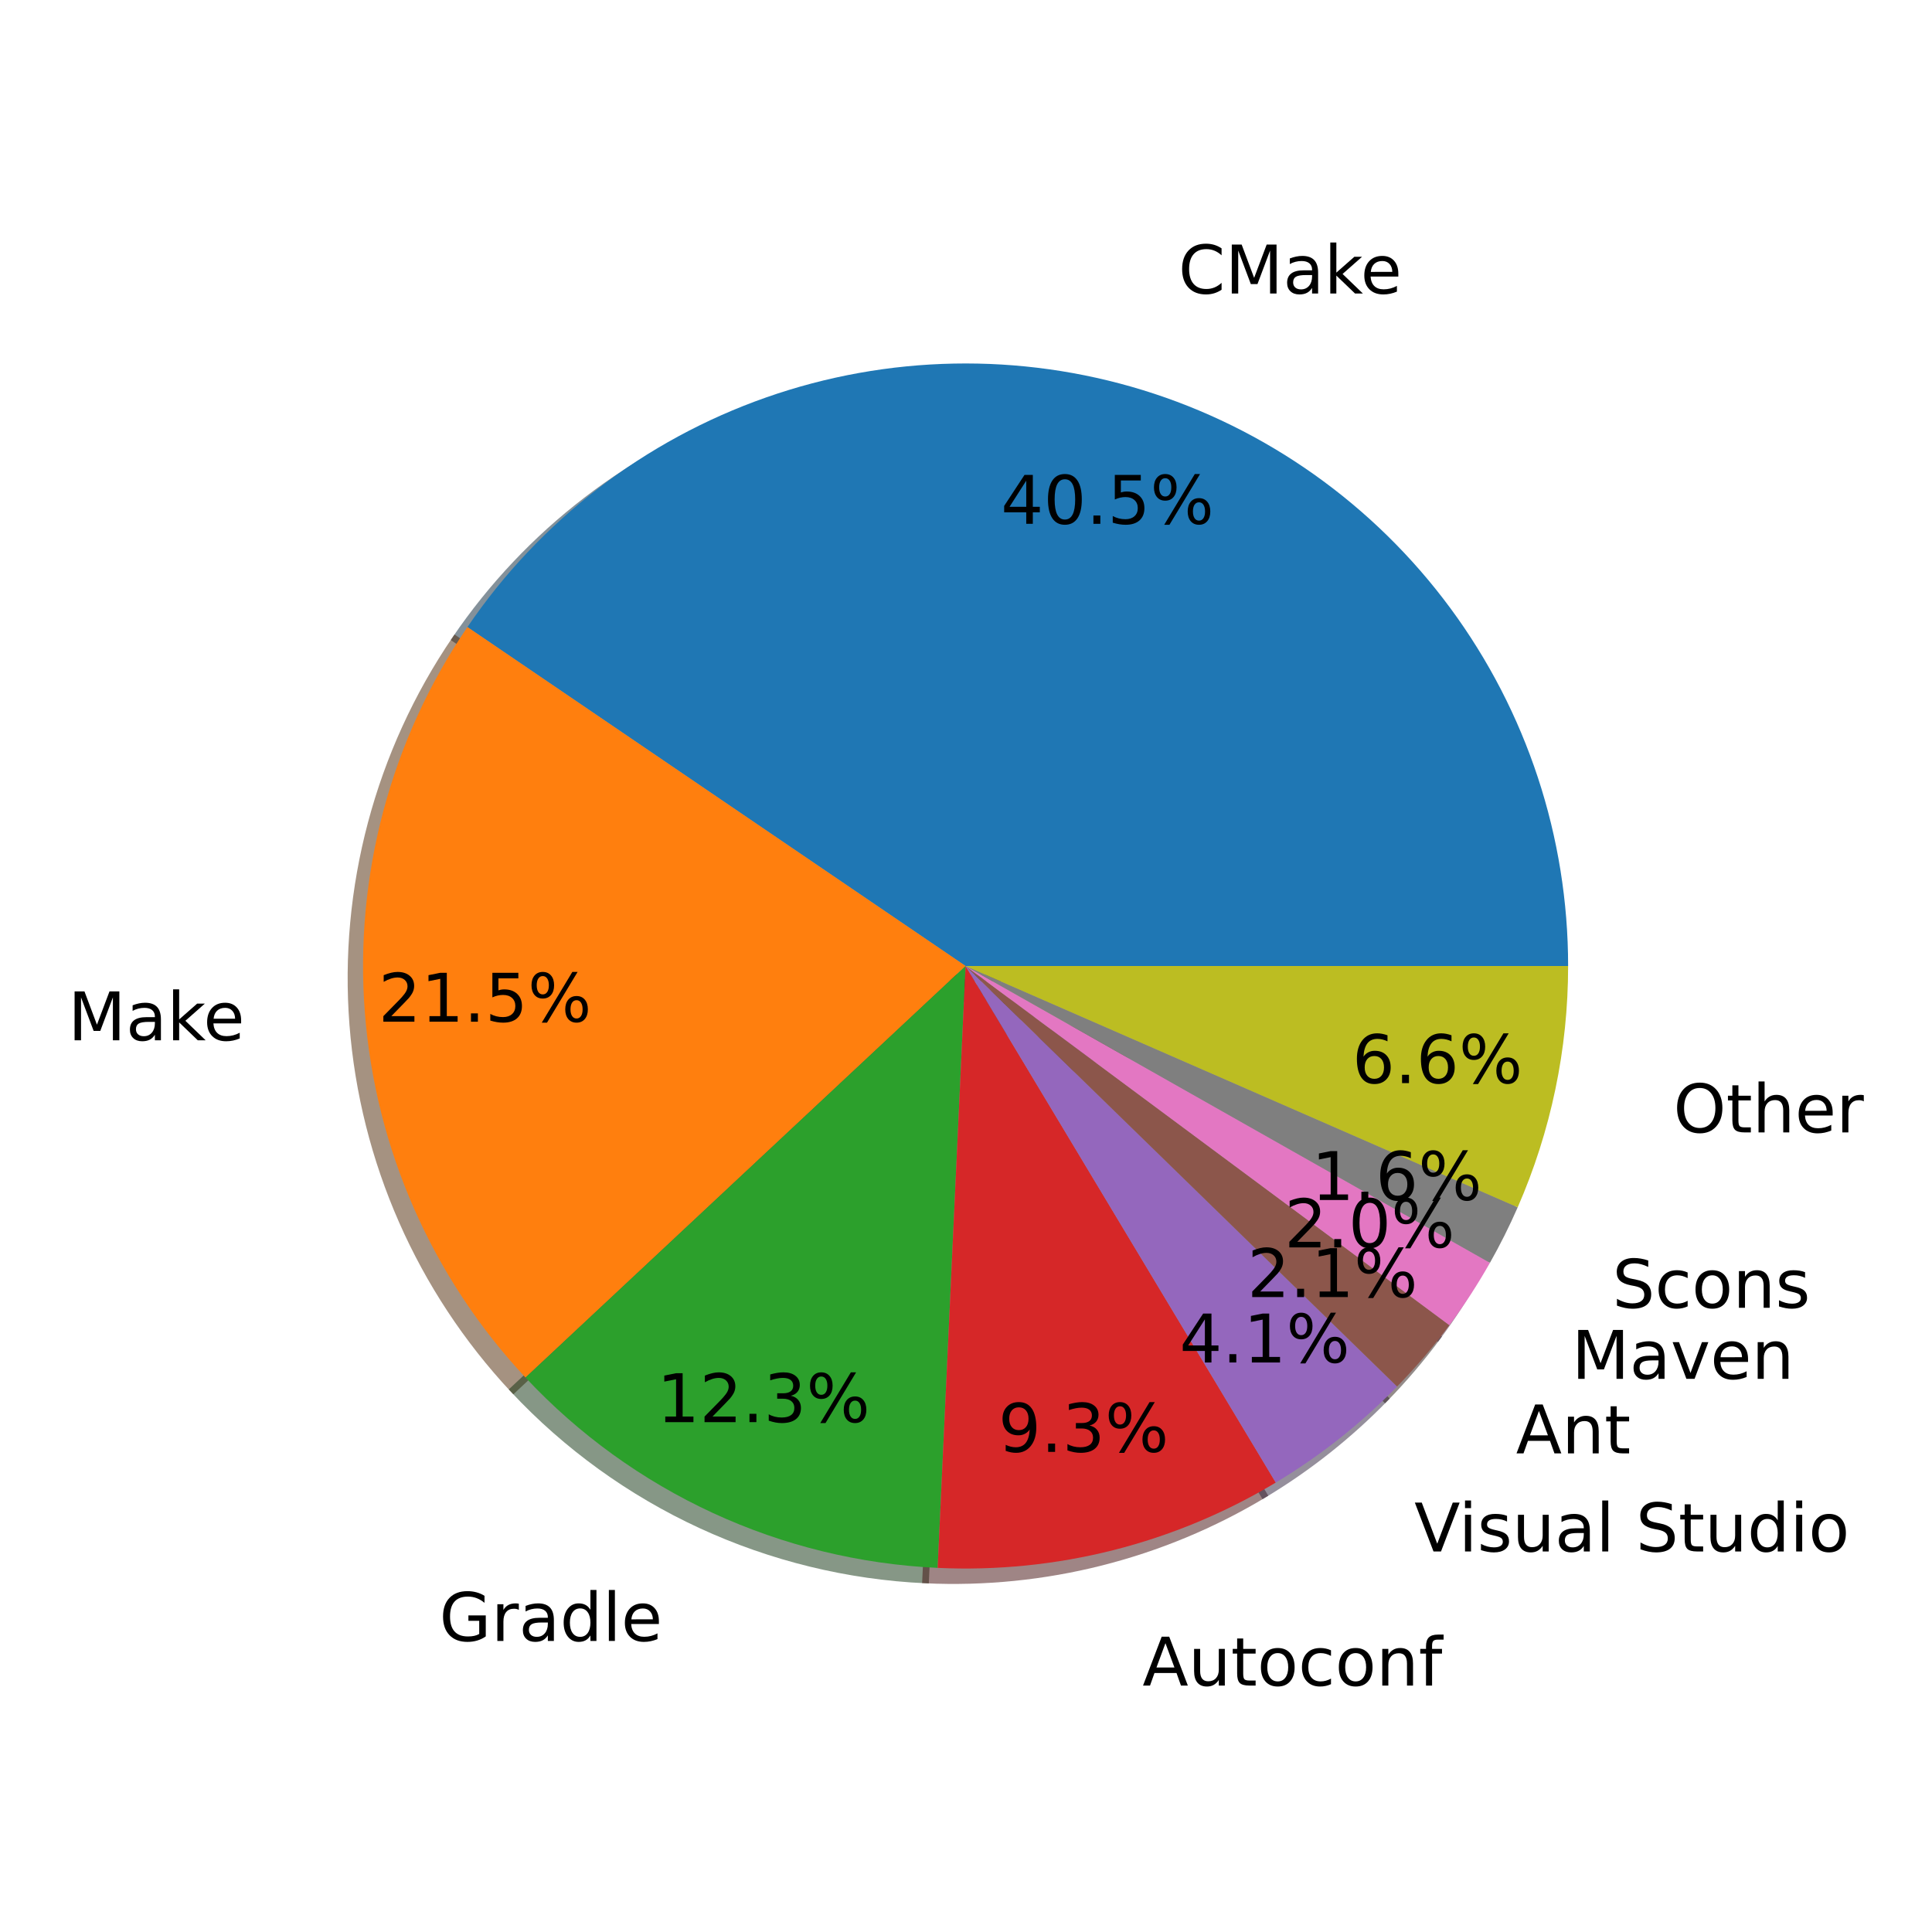
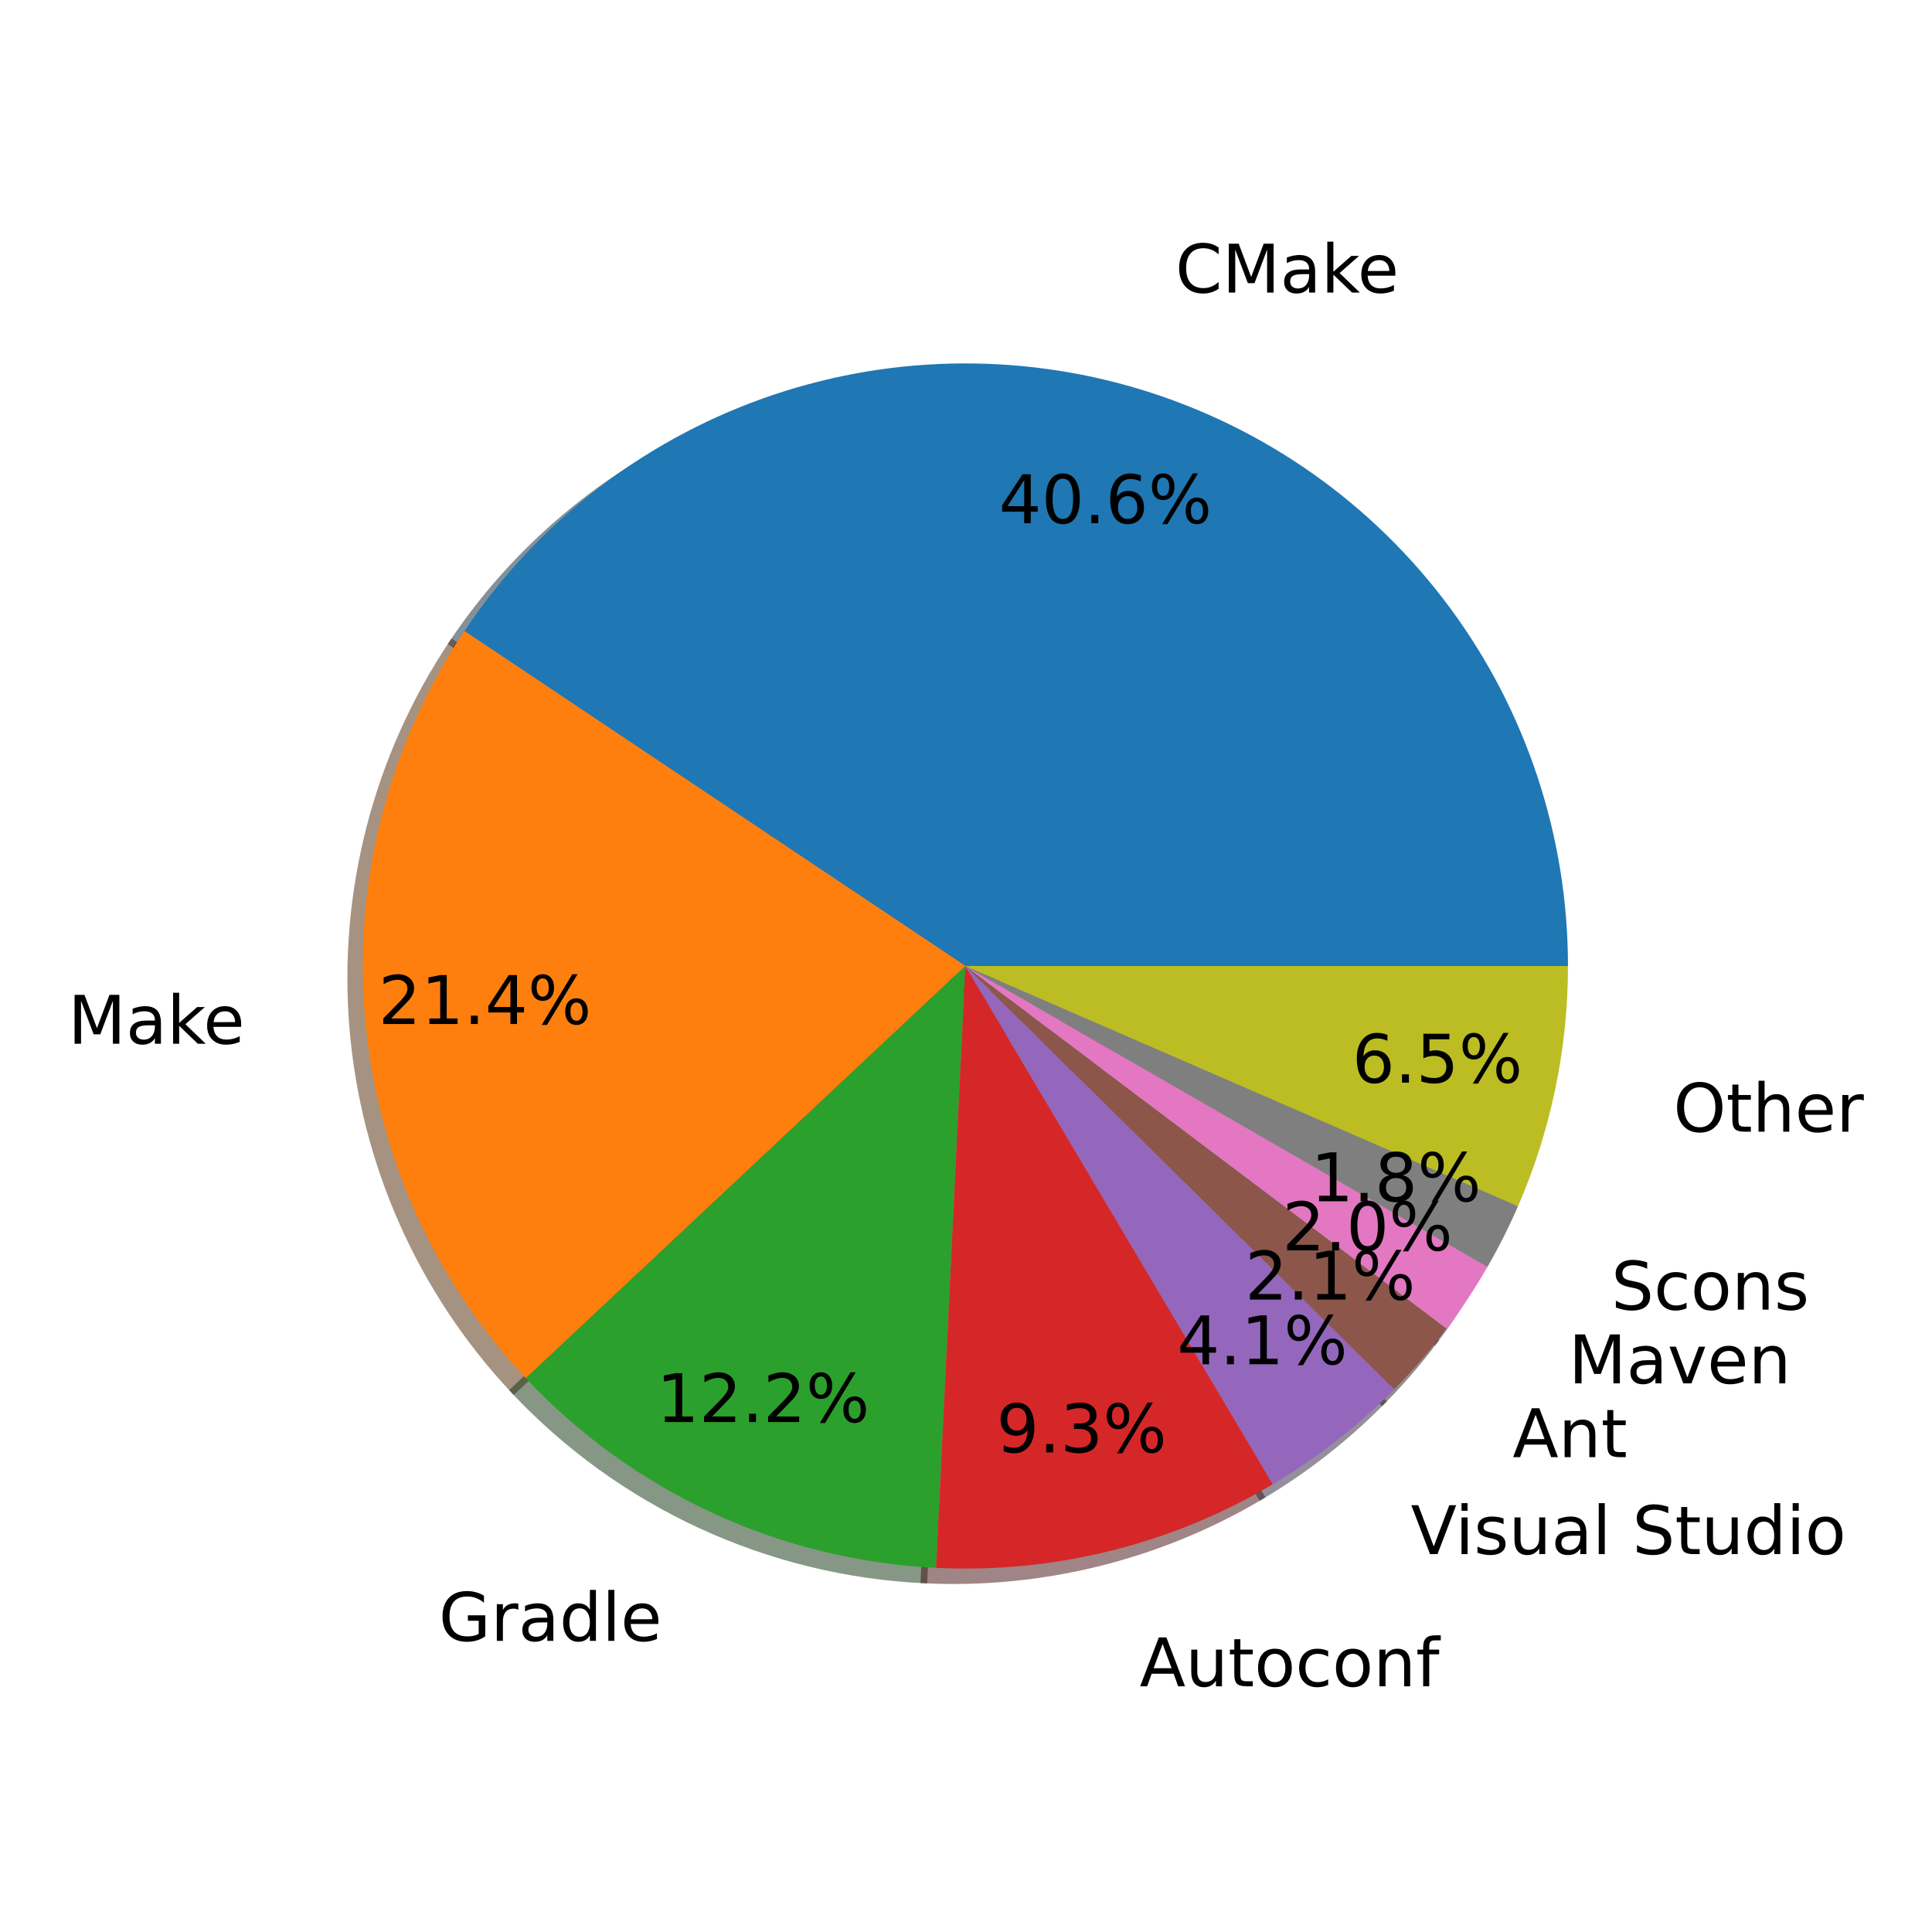
<svg xmlns="http://www.w3.org/2000/svg" xmlns:xlink="http://www.w3.org/1999/xlink" height="288pt" version="1.1" viewBox="0 0 288 288" width="288pt">
  <defs>
    <style type="text/css">*{stroke-linecap:butt;stroke-linejoin:round;}</style>
  </defs>
  <g id="figure_1">
    <g id="patch_1">
      <path d="M 0 288  L 288 288  L 288 0  L 0 0  z " style="fill:none;" />
    </g>
    <g id="axes_1">
      <g id="patch_2">
-         <path d="M 231.961 145.796  C 231.961 126.594 225.803 107.889 214.397 92.442  C 202.991 76.995 186.926 65.606 168.575 59.955  C 150.223 54.304 130.534 54.684 112.414 61.04  C 94.295 67.395 78.682 79.396 67.881 95.272  L 142.142 145.796  L 231.961 145.796  z " style="fill:#092436;opacity:0.5;stroke:#092436;stroke-linejoin:miter;" />
+         <path d="M 231.937 145.797  C 231.937 126.531 225.739 107.768 214.264 92.293  C 202.789 76.818 186.635 65.438 168.2 59.842  C 149.765 54.247 130.01 54.728 111.87 61.214  C 93.729 67.7 78.147 79.853 67.439 95.868  L 142.111 145.797  L 231.937 145.797  z " style="fill:#092436;opacity:0.5;stroke:#092436;stroke-linejoin:miter;" />
      </g>
      <g id="patch_3">
-         <path d="M 67.881 95.272  C 56.412 112.13 51.018 132.4 52.591 152.728  C 54.165 173.056 62.614 192.255 76.54 207.147  L 142.142 145.796  L 67.881 95.272  z " style="fill:#4c2604;opacity:0.5;stroke:#4c2604;stroke-linejoin:miter;" />
+         <path d="M 67.439 95.868  C 56.162 112.734 50.925 132.933 52.586 153.154  C 54.248 173.375 62.713 192.448 76.593 207.247  L 142.111 145.797  L 67.439 95.868  z " style="fill:#4c2604;opacity:0.5;stroke:#4c2604;stroke-linejoin:miter;" />
      </g>
      <g id="patch_4">
-         <path d="M 76.54 207.147  C 84.464 215.619 93.954 222.477 104.486 227.341  C 115.018 232.204 126.392 234.981 137.98 235.519  L 142.142 145.796  L 76.54 207.147  z " style="fill:#0d300d;opacity:0.5;stroke:#0d300d;stroke-linejoin:miter;" />
+         <path d="M 76.593 207.247  C 84.49 215.667 93.937 222.486 104.415 227.331  C 114.894 232.175 126.209 234.954 137.739 235.516  L 142.111 145.797  L 76.593 207.247  z " style="fill:#0d300d;opacity:0.5;stroke:#0d300d;stroke-linejoin:miter;" />
      </g>
      <g id="patch_5">
-         <path d="M 137.98 235.519  C 146.776 235.927 155.583 235.039 164.121 232.885  C 172.658 230.73 180.832 227.332 188.38 222.799  L 142.142 145.796  L 137.98 235.519  z " style="fill:#400c0c;opacity:0.5;stroke:#400c0c;stroke-linejoin:miter;" />
+         <path d="M 137.739 235.516  C 146.491 235.943 155.259 235.086 163.762 232.974  C 172.266 230.862 180.416 227.517 187.951 223.046  L 142.111 145.797  L 137.739 235.516  z " style="fill:#400c0c;opacity:0.5;stroke:#400c0c;stroke-linejoin:miter;" />
      </g>
      <g id="patch_6">
-         <path d="M 188.38 222.799  C 191.686 220.814 194.861 218.618 197.885 216.225  C 200.908 213.832 203.775 211.247 206.466 208.485  L 142.142 145.796  L 188.38 222.799  z " style="fill:#2c1f39;opacity:0.5;stroke:#2c1f39;stroke-linejoin:miter;" />
+         <path d="M 187.951 223.046  C 191.251 221.087 194.423 218.919 197.446 216.555  C 200.469 214.191 203.337 211.636 206.033 208.905  L 142.111 145.797  L 187.951 223.046  z " style="fill:#2c1f39;opacity:0.5;stroke:#2c1f39;stroke-linejoin:miter;" />
      </g>
      <g id="patch_7">
-         <path d="M 206.466 208.485  C 207.865 207.049 209.216 205.567 210.516 204.041  C 211.816 202.515 213.065 200.946 214.26 199.336  L 142.142 145.796  L 206.466 208.485  z " style="fill:#2a1a16;opacity:0.5;stroke:#2a1a16;stroke-linejoin:miter;" />
+         <path d="M 206.033 208.905  C 207.435 207.485 208.789 206.019 210.093 204.509  C 211.397 203 212.65 201.447 213.851 199.853  L 142.111 145.797  L 206.033 208.905  z " style="fill:#2a1a16;opacity:0.5;stroke:#2a1a16;stroke-linejoin:miter;" />
      </g>
      <g id="patch_8">
-         <path d="M 214.26 199.336  C 215.363 197.85 216.419 196.331 217.429 194.78  C 218.438 193.229 219.399 191.647 220.31 190.037  L 142.142 145.796  L 214.26 199.336  z " style="fill:#44243a;opacity:0.5;stroke:#44243a;stroke-linejoin:miter;" />
+         <path d="M 213.851 199.853  C 214.959 198.383 216.022 196.878 217.038 195.342  C 218.053 193.806 219.022 192.239 219.941 190.643  L 142.111 145.797  L 213.851 199.853  z " style="fill:#44243a;opacity:0.5;stroke:#44243a;stroke-linejoin:miter;" />
      </g>
      <g id="patch_9">
-         <path d="M 220.31 190.037  C 221.07 188.695 221.795 187.333 222.484 185.954  C 223.173 184.575 223.827 183.178 224.445 181.765  L 142.142 145.796  L 220.31 190.037  z " style="fill:#262626;opacity:0.5;stroke:#262626;stroke-linejoin:miter;" />
+         <path d="M 219.941 190.643  C 220.784 189.181 221.585 187.694 222.344 186.187  C 223.103 184.679 223.82 183.15 224.493 181.602  L 142.111 145.797  L 219.941 190.643  z " style="fill:#262626;opacity:0.5;stroke:#262626;stroke-linejoin:miter;" />
      </g>
      <g id="patch_10">
-         <path d="M 224.445 181.765  C 226.917 176.108 228.799 170.212 230.062 164.169  C 231.325 158.126 231.961 151.97 231.961 145.796  L 142.142 145.796  L 224.445 181.765  z " style="fill:#38390a;opacity:0.5;stroke:#38390a;stroke-linejoin:miter;" />
+         <path d="M 224.493 181.602  C 226.941 175.967 228.806 170.097 230.056 164.082  C 231.307 158.067 231.937 151.94 231.937 145.797  L 142.111 145.797  L 224.493 181.602  z " style="fill:#38390a;opacity:0.5;stroke:#38390a;stroke-linejoin:miter;" />
      </g>
      <g id="patch_11">
-         <path d="M 233.757 144  C 233.757 124.798 227.6 106.093 216.194 90.646  C 204.787 75.199 188.723 63.809 170.371 58.158  C 152.019 52.508 132.331 52.888 114.211 59.243  C 96.091 65.599 80.478 77.6 69.677 93.476  L 143.938 144  L 233.757 144  z " style="fill:#1f77b4;" />
+         <path d="M 233.734 144  C 233.734 124.735 227.536 105.971 216.061 90.496  C 204.586 75.021 188.431 63.641 169.996 58.046  C 151.562 52.45 131.807 52.931 113.666 59.417  C 95.526 65.903 79.944 78.056 69.236 94.071  L 143.907 144  L 233.734 144  z " style="fill:#1f77b4;" />
      </g>
      <g id="patch_12">
-         <path d="M 69.677 93.476  C 58.208 110.333 52.814 130.604 54.387 150.932  C 55.961 171.26 64.41 190.459 78.337 205.35  L 143.938 144  L 69.677 93.476  z " style="fill:#ff7f0e;" />
+         <path d="M 69.236 94.071  C 57.958 110.937 52.721 131.137 54.383 151.357  C 56.045 171.578 64.509 190.651 78.389 205.45  L 143.907 144  L 69.236 94.071  z " style="fill:#ff7f0e;" />
      </g>
      <g id="patch_13">
-         <path d="M 78.337 205.35  C 86.26 213.823 95.751 220.681 106.282 225.544  C 116.814 230.408 128.189 233.185 139.777 233.722  L 143.938 144  L 78.337 205.35  z " style="fill:#2ca02c;" />
+         <path d="M 78.389 205.45  C 86.286 213.87 95.733 220.69 106.212 225.534  C 116.69 230.379 128.005 233.158 139.536 233.72  L 143.907 144  L 78.389 205.45  z " style="fill:#2ca02c;" />
      </g>
      <g id="patch_14">
-         <path d="M 139.777 233.722  C 148.572 234.13 157.38 233.243 165.917 231.088  C 174.454 228.934 182.628 225.536 190.177 221.003  L 143.938 144  L 139.777 233.722  z " style="fill:#d62728;" />
+         <path d="M 139.536 233.72  C 148.288 234.146 157.055 233.29 165.559 231.178  C 174.063 229.066 182.212 225.721 189.748 221.249  L 143.907 144  L 139.536 233.72  z " style="fill:#d62728;" />
      </g>
      <g id="patch_15">
-         <path d="M 190.177 221.003  C 193.483 219.018 196.657 216.822 199.681 214.429  C 202.705 212.036 205.571 209.45 208.263 206.689  L 143.938 144  L 190.177 221.003  z " style="fill:#9467bd;" />
+         <path d="M 189.748 221.249  C 193.048 219.291 196.219 217.123 199.242 214.759  C 202.265 212.395 205.134 209.839 207.83 207.109  L 143.907 144  L 189.748 221.249  z " style="fill:#9467bd;" />
      </g>
      <g id="patch_16">
-         <path d="M 208.263 206.689  C 209.662 205.253 211.012 203.771 212.312 202.245  C 213.612 200.719 214.861 199.15 216.056 197.54  L 143.938 144  L 208.263 206.689  z " style="fill:#8c564b;" />
+         <path d="M 207.83 207.109  C 209.231 205.689 210.585 204.223 211.889 202.713  C 213.193 201.203 214.447 199.65 215.647 198.057  L 143.907 144  L 207.83 207.109  z " style="fill:#8c564b;" />
      </g>
      <g id="patch_17">
-         <path d="M 216.056 197.54  C 217.159 196.054 218.216 194.535 219.225 192.984  C 220.234 191.432 221.195 189.851 222.107 188.24  L 143.938 144  L 216.056 197.54  z " style="fill:#e377c2;" />
+         <path d="M 215.647 198.057  C 216.756 196.586 217.818 195.081 218.834 193.545  C 219.85 192.009 220.818 190.442 221.738 188.847  L 143.907 144  L 215.647 198.057  z " style="fill:#e377c2;" />
      </g>
      <g id="patch_18">
-         <path d="M 222.107 188.24  C 222.866 186.898 223.591 185.537 224.28 184.157  C 224.97 182.778 225.624 181.381 226.241 179.968  L 143.938 144  L 222.107 188.24  z " style="fill:#7f7f7f;" />
+         <path d="M 221.738 188.847  C 222.58 187.384 223.382 185.898 224.141 184.39  C 224.9 182.882 225.616 181.353 226.289 179.805  L 143.907 144  L 221.738 188.847  z " style="fill:#7f7f7f;" />
      </g>
      <g id="patch_19">
-         <path d="M 226.241 179.968  C 228.713 174.312 230.596 168.415 231.858 162.373  C 233.121 156.33 233.757 150.173 233.757 144  L 143.938 144  L 226.241 179.968  z " style="fill:#bcbd22;" />
+         <path d="M 226.289 179.805  C 228.738 174.171 230.602 168.3 231.853 162.285  C 233.103 156.271 233.734 150.143 233.734 144  L 143.907 144  L 226.289 179.805  z " style="fill:#bcbd22;" />
      </g>
      <g id="matplotlib.axis_1" />
      <g id="matplotlib.axis_2" />
      <g id="text_1">
-         <g transform="translate(175.6575 43.74957)scale(0.1 -0.1)">
+         <g transform="translate(175.2142 43.61436)scale(0.1 -0.1)">
          <defs>
            <path d="M 4122 4306  L 4122 3641  Q 3803 3938 3442 4084  Q 3081 4231 2675 4231  Q 1875 4231 1450 3742  Q 1025 3253 1025 2328  Q 1025 1406 1450 917  Q 1875 428 2675 428  Q 3081 428 3442 575  Q 3803 722 4122 1019  L 4122 359  Q 3791 134 3420 21  Q 3050 -91 2638 -91  Q 1578 -91 968 557  Q 359 1206 359 2328  Q 359 3453 968 4101  Q 1578 4750 2638 4750  Q 3056 4750 3426 4639  Q 3797 4528 4122 4306  z " id="DejaVuSans-43" transform="scale(0.015625)" />
            <path d="M 628 4666  L 1569 4666  L 2759 1491  L 3956 4666  L 4897 4666  L 4897 0  L 4281 0  L 4281 4097  L 3078 897  L 2444 897  L 1241 4097  L 1241 0  L 628 0  L 628 4666  z " id="DejaVuSans-4d" transform="scale(0.015625)" />
            <path d="M 2194 1759  Q 1497 1759 1228 1600  Q 959 1441 959 1056  Q 959 750 1161 570  Q 1363 391 1709 391  Q 2188 391 2477 730  Q 2766 1069 2766 1631  L 2766 1759  L 2194 1759  z M 3341 1997  L 3341 0  L 2766 0  L 2766 531  Q 2569 213 2275 61  Q 1981 -91 1556 -91  Q 1019 -91 701 211  Q 384 513 384 1019  Q 384 1609 779 1909  Q 1175 2209 1959 2209  L 2766 2209  L 2766 2266  Q 2766 2663 2505 2880  Q 2244 3097 1772 3097  Q 1472 3097 1187 3025  Q 903 2953 641 2809  L 641 3341  Q 956 3463 1253 3523  Q 1550 3584 1831 3584  Q 2591 3584 2966 3190  Q 3341 2797 3341 1997  z " id="DejaVuSans-61" transform="scale(0.015625)" />
            <path d="M 581 4863  L 1159 4863  L 1159 1991  L 2875 3500  L 3609 3500  L 1753 1863  L 3688 0  L 2938 0  L 1159 1709  L 1159 0  L 581 0  L 581 4863  z " id="DejaVuSans-6b" transform="scale(0.015625)" />
            <path d="M 3597 1894  L 3597 1613  L 953 1613  Q 991 1019 1311 708  Q 1631 397 2203 397  Q 2534 397 2845 478  Q 3156 559 3463 722  L 3463 178  Q 3153 47 2828 -22  Q 2503 -91 2169 -91  Q 1331 -91 842 396  Q 353 884 353 1716  Q 353 2575 817 3079  Q 1281 3584 2069 3584  Q 2775 3584 3186 3129  Q 3597 2675 3597 1894  z M 3022 2063  Q 3016 2534 2758 2815  Q 2500 3097 2075 3097  Q 1594 3097 1305 2825  Q 1016 2553 972 2059  L 3022 2063  z " id="DejaVuSans-65" transform="scale(0.015625)" />
          </defs>
          <use xlink:href="#DejaVuSans-43" />
          <use x="69.824" xlink:href="#DejaVuSans-4d" />
          <use x="156.104" xlink:href="#DejaVuSans-61" />
          <use x="217.383" xlink:href="#DejaVuSans-6b" />
          <use x="271.668" xlink:href="#DejaVuSans-65" />
        </g>
      </g>
      <g id="text_2">
-         <g transform="translate(149.2009 78.08617)scale(0.1 -0.1)">
+         <g transform="translate(148.895 77.99603)scale(0.1 -0.1)">
          <defs>
            <path d="M 2419 4116  L 825 1625  L 2419 1625  L 2419 4116  z M 2253 4666  L 3047 4666  L 3047 1625  L 3713 1625  L 3713 1100  L 3047 1100  L 3047 0  L 2419 0  L 2419 1100  L 313 1100  L 313 1709  L 2253 4666  z " id="DejaVuSans-34" transform="scale(0.015625)" />
            <path d="M 2034 4250  Q 1547 4250 1301 3770  Q 1056 3291 1056 2328  Q 1056 1369 1301 889  Q 1547 409 2034 409  Q 2525 409 2770 889  Q 3016 1369 3016 2328  Q 3016 3291 2770 3770  Q 2525 4250 2034 4250  z M 2034 4750  Q 2819 4750 3233 4129  Q 3647 3509 3647 2328  Q 3647 1150 3233 529  Q 2819 -91 2034 -91  Q 1250 -91 836 529  Q 422 1150 422 2328  Q 422 3509 836 4129  Q 1250 4750 2034 4750  z " id="DejaVuSans-30" transform="scale(0.015625)" />
            <path d="M 684 794  L 1344 794  L 1344 0  L 684 0  L 684 794  z " id="DejaVuSans-2e" transform="scale(0.015625)" />
-             <path d="M 691 4666  L 3169 4666  L 3169 4134  L 1269 4134  L 1269 2991  Q 1406 3038 1543 3061  Q 1681 3084 1819 3084  Q 2600 3084 3056 2656  Q 3513 2228 3513 1497  Q 3513 744 3044 326  Q 2575 -91 1722 -91  Q 1428 -91 1123 -41  Q 819 9 494 109  L 494 744  Q 775 591 1075 516  Q 1375 441 1709 441  Q 2250 441 2565 725  Q 2881 1009 2881 1497  Q 2881 1984 2565 2268  Q 2250 2553 1709 2553  Q 1456 2553 1204 2497  Q 953 2441 691 2322  L 691 4666  z " id="DejaVuSans-35" transform="scale(0.015625)" />
+             <path d="M 2113 2584  Q 1688 2584 1439 2293  Q 1191 2003 1191 1497  Q 1191 994 1439 701  Q 1688 409 2113 409  Q 2538 409 2786 701  Q 3034 994 3034 1497  Q 3034 2003 2786 2293  Q 2538 2584 2113 2584  z M 3366 4563  L 3366 3988  Q 3128 4100 2886 4159  Q 2644 4219 2406 4219  Q 1781 4219 1451 3797  Q 1122 3375 1075 2522  Q 1259 2794 1537 2939  Q 1816 3084 2150 3084  Q 2853 3084 3261 2657  Q 3669 2231 3669 1497  Q 3669 778 3244 343  Q 2819 -91 2113 -91  Q 1303 -91 875 529  Q 447 1150 447 2328  Q 447 3434 972 4092  Q 1497 4750 2381 4750  Q 2619 4750 2861 4703  Q 3103 4656 3366 4563  z " id="DejaVuSans-36" transform="scale(0.015625)" />
            <path d="M 4653 2053  Q 4381 2053 4226 1822  Q 4072 1591 4072 1178  Q 4072 772 4226 539  Q 4381 306 4653 306  Q 4919 306 5073 539  Q 5228 772 5228 1178  Q 5228 1588 5073 1820  Q 4919 2053 4653 2053  z M 4653 2450  Q 5147 2450 5437 2106  Q 5728 1763 5728 1178  Q 5728 594 5436 251  Q 5144 -91 4653 -91  Q 4153 -91 3862 251  Q 3572 594 3572 1178  Q 3572 1766 3864 2108  Q 4156 2450 4653 2450  z M 1428 4353  Q 1159 4353 1004 4120  Q 850 3888 850 3481  Q 850 3069 1003 2837  Q 1156 2606 1428 2606  Q 1700 2606 1854 2837  Q 2009 3069 2009 3481  Q 2009 3884 1853 4118  Q 1697 4353 1428 4353  z M 4250 4750  L 4750 4750  L 1831 -91  L 1331 -91  L 4250 4750  z M 1428 4750  Q 1922 4750 2215 4408  Q 2509 4066 2509 3481  Q 2509 2891 2217 2550  Q 1925 2209 1428 2209  Q 931 2209 642 2551  Q 353 2894 353 3481  Q 353 4063 643 4406  Q 934 4750 1428 4750  z " id="DejaVuSans-25" transform="scale(0.015625)" />
          </defs>
          <use xlink:href="#DejaVuSans-34" />
          <use x="63.623" xlink:href="#DejaVuSans-30" />
          <use x="127.246" xlink:href="#DejaVuSans-2e" />
-           <use x="159.033" xlink:href="#DejaVuSans-35" />
+           <use x="159.033" xlink:href="#DejaVuSans-36" />
          <use x="222.656" xlink:href="#DejaVuSans-25" />
        </g>
      </g>
      <g id="text_3">
-         <g transform="translate(10.13974 155.0776)scale(0.1 -0.1)">
+         <g transform="translate(10.14064 155.5883)scale(0.1 -0.1)">
          <use xlink:href="#DejaVuSans-4d" />
          <use x="86.279" xlink:href="#DejaVuSans-61" />
          <use x="147.559" xlink:href="#DejaVuSans-6b" />
          <use x="201.844" xlink:href="#DejaVuSans-65" />
        </g>
      </g>
      <g id="text_4">
-         <g transform="translate(56.41406 152.3048)scale(0.1 -0.1)">
+         <g transform="translate(56.40431 152.6453)scale(0.1 -0.1)">
          <defs>
            <path d="M 1228 531  L 3431 531  L 3431 0  L 469 0  L 469 531  Q 828 903 1448 1529  Q 2069 2156 2228 2338  Q 2531 2678 2651 2914  Q 2772 3150 2772 3378  Q 2772 3750 2511 3984  Q 2250 4219 1831 4219  Q 1534 4219 1204 4116  Q 875 4013 500 3803  L 500 4441  Q 881 4594 1212 4672  Q 1544 4750 1819 4750  Q 2544 4750 2975 4387  Q 3406 4025 3406 3419  Q 3406 3131 3298 2873  Q 3191 2616 2906 2266  Q 2828 2175 2409 1742  Q 1991 1309 1228 531  z " id="DejaVuSans-32" transform="scale(0.015625)" />
            <path d="M 794 531  L 1825 531  L 1825 4091  L 703 3866  L 703 4441  L 1819 4666  L 2450 4666  L 2450 531  L 3481 531  L 3481 0  L 794 0  L 794 531  z " id="DejaVuSans-31" transform="scale(0.015625)" />
          </defs>
          <use xlink:href="#DejaVuSans-32" />
          <use x="63.623" xlink:href="#DejaVuSans-31" />
          <use x="127.246" xlink:href="#DejaVuSans-2e" />
-           <use x="159.033" xlink:href="#DejaVuSans-35" />
+           <use x="159.033" xlink:href="#DejaVuSans-34" />
          <use x="222.656" xlink:href="#DejaVuSans-25" />
        </g>
      </g>
      <g id="text_5">
-         <g transform="translate(65.48403 244.6124)scale(0.1 -0.1)">
+         <g transform="translate(65.40571 244.6003)scale(0.1 -0.1)">
          <defs>
            <path d="M 3809 666  L 3809 1919  L 2778 1919  L 2778 2438  L 4434 2438  L 4434 434  Q 4069 175 3628 42  Q 3188 -91 2688 -91  Q 1594 -91 976 548  Q 359 1188 359 2328  Q 359 3472 976 4111  Q 1594 4750 2688 4750  Q 3144 4750 3555 4637  Q 3966 4525 4313 4306  L 4313 3634  Q 3963 3931 3569 4081  Q 3175 4231 2741 4231  Q 1884 4231 1454 3753  Q 1025 3275 1025 2328  Q 1025 1384 1454 906  Q 1884 428 2741 428  Q 3075 428 3337 486  Q 3600 544 3809 666  z " id="DejaVuSans-47" transform="scale(0.015625)" />
            <path d="M 2631 2963  Q 2534 3019 2420 3045  Q 2306 3072 2169 3072  Q 1681 3072 1420 2755  Q 1159 2438 1159 1844  L 1159 0  L 581 0  L 581 3500  L 1159 3500  L 1159 2956  Q 1341 3275 1631 3429  Q 1922 3584 2338 3584  Q 2397 3584 2469 3576  Q 2541 3569 2628 3553  L 2631 2963  z " id="DejaVuSans-72" transform="scale(0.015625)" />
            <path d="M 2906 2969  L 2906 4863  L 3481 4863  L 3481 0  L 2906 0  L 2906 525  Q 2725 213 2448 61  Q 2172 -91 1784 -91  Q 1150 -91 751 415  Q 353 922 353 1747  Q 353 2572 751 3078  Q 1150 3584 1784 3584  Q 2172 3584 2448 3432  Q 2725 3281 2906 2969  z M 947 1747  Q 947 1113 1208 752  Q 1469 391 1925 391  Q 2381 391 2643 752  Q 2906 1113 2906 1747  Q 2906 2381 2643 2742  Q 2381 3103 1925 3103  Q 1469 3103 1208 2742  Q 947 2381 947 1747  z " id="DejaVuSans-64" transform="scale(0.015625)" />
            <path d="M 603 4863  L 1178 4863  L 1178 0  L 603 0  L 603 4863  z " id="DejaVuSans-6c" transform="scale(0.015625)" />
          </defs>
          <use xlink:href="#DejaVuSans-47" />
          <use x="77.49" xlink:href="#DejaVuSans-72" />
          <use x="118.604" xlink:href="#DejaVuSans-61" />
          <use x="179.883" xlink:href="#DejaVuSans-64" />
          <use x="243.359" xlink:href="#DejaVuSans-6c" />
          <use x="271.143" xlink:href="#DejaVuSans-65" />
        </g>
      </g>
      <g id="text_6">
-         <g transform="translate(97.93005 211.9948)scale(0.1 -0.1)">
-           <defs>
-             <path d="M 2597 2516  Q 3050 2419 3304 2112  Q 3559 1806 3559 1356  Q 3559 666 3084 287  Q 2609 -91 1734 -91  Q 1441 -91 1130 -33  Q 819 25 488 141  L 488 750  Q 750 597 1062 519  Q 1375 441 1716 441  Q 2309 441 2620 675  Q 2931 909 2931 1356  Q 2931 1769 2642 2001  Q 2353 2234 1838 2234  L 1294 2234  L 1294 2753  L 1863 2753  Q 2328 2753 2575 2939  Q 2822 3125 2822 3475  Q 2822 3834 2567 4026  Q 2313 4219 1838 4219  Q 1578 4219 1281 4162  Q 984 4106 628 3988  L 628 4550  Q 988 4650 1302 4700  Q 1616 4750 1894 4750  Q 2613 4750 3031 4423  Q 3450 4097 3450 3541  Q 3450 3153 3228 2886  Q 3006 2619 2597 2516  z " id="DejaVuSans-33" transform="scale(0.015625)" />
-           </defs>
+         <g transform="translate(97.86749 211.9866)scale(0.1 -0.1)">
          <use xlink:href="#DejaVuSans-31" />
          <use x="63.623" xlink:href="#DejaVuSans-32" />
          <use x="127.246" xlink:href="#DejaVuSans-2e" />
-           <use x="159.033" xlink:href="#DejaVuSans-33" />
+           <use x="159.033" xlink:href="#DejaVuSans-32" />
          <use x="222.656" xlink:href="#DejaVuSans-25" />
        </g>
      </g>
      <g id="text_7">
-         <g transform="translate(170.3126 251.2654)scale(0.1 -0.1)">
+         <g transform="translate(169.8893 251.3727)scale(0.1 -0.1)">
          <defs>
            <path d="M 2188 4044  L 1331 1722  L 3047 1722  L 2188 4044  z M 1831 4666  L 2547 4666  L 4325 0  L 3669 0  L 3244 1197  L 1141 1197  L 716 0  L 50 0  L 1831 4666  z " id="DejaVuSans-41" transform="scale(0.015625)" />
            <path d="M 544 1381  L 544 3500  L 1119 3500  L 1119 1403  Q 1119 906 1312 657  Q 1506 409 1894 409  Q 2359 409 2629 706  Q 2900 1003 2900 1516  L 2900 3500  L 3475 3500  L 3475 0  L 2900 0  L 2900 538  Q 2691 219 2414 64  Q 2138 -91 1772 -91  Q 1169 -91 856 284  Q 544 659 544 1381  z M 1991 3584  L 1991 3584  z " id="DejaVuSans-75" transform="scale(0.015625)" />
            <path d="M 1172 4494  L 1172 3500  L 2356 3500  L 2356 3053  L 1172 3053  L 1172 1153  Q 1172 725 1289 603  Q 1406 481 1766 481  L 2356 481  L 2356 0  L 1766 0  Q 1100 0 847 248  Q 594 497 594 1153  L 594 3053  L 172 3053  L 172 3500  L 594 3500  L 594 4494  L 1172 4494  z " id="DejaVuSans-74" transform="scale(0.015625)" />
            <path d="M 1959 3097  Q 1497 3097 1228 2736  Q 959 2375 959 1747  Q 959 1119 1226 758  Q 1494 397 1959 397  Q 2419 397 2687 759  Q 2956 1122 2956 1747  Q 2956 2369 2687 2733  Q 2419 3097 1959 3097  z M 1959 3584  Q 2709 3584 3137 3096  Q 3566 2609 3566 1747  Q 3566 888 3137 398  Q 2709 -91 1959 -91  Q 1206 -91 779 398  Q 353 888 353 1747  Q 353 2609 779 3096  Q 1206 3584 1959 3584  z " id="DejaVuSans-6f" transform="scale(0.015625)" />
            <path d="M 3122 3366  L 3122 2828  Q 2878 2963 2633 3030  Q 2388 3097 2138 3097  Q 1578 3097 1268 2742  Q 959 2388 959 1747  Q 959 1106 1268 751  Q 1578 397 2138 397  Q 2388 397 2633 464  Q 2878 531 3122 666  L 3122 134  Q 2881 22 2623 -34  Q 2366 -91 2075 -91  Q 1284 -91 818 406  Q 353 903 353 1747  Q 353 2603 823 3093  Q 1294 3584 2113 3584  Q 2378 3584 2631 3529  Q 2884 3475 3122 3366  z " id="DejaVuSans-63" transform="scale(0.015625)" />
            <path d="M 3513 2113  L 3513 0  L 2938 0  L 2938 2094  Q 2938 2591 2744 2837  Q 2550 3084 2163 3084  Q 1697 3084 1428 2787  Q 1159 2491 1159 1978  L 1159 0  L 581 0  L 581 3500  L 1159 3500  L 1159 2956  Q 1366 3272 1645 3428  Q 1925 3584 2291 3584  Q 2894 3584 3203 3211  Q 3513 2838 3513 2113  z " id="DejaVuSans-6e" transform="scale(0.015625)" />
            <path d="M 2375 4863  L 2375 4384  L 1825 4384  Q 1516 4384 1395 4259  Q 1275 4134 1275 3809  L 1275 3500  L 2222 3500  L 2222 3053  L 1275 3053  L 1275 0  L 697 0  L 697 3053  L 147 3053  L 147 3500  L 697 3500  L 697 3744  Q 697 4328 969 4595  Q 1241 4863 1831 4863  L 2375 4863  z " id="DejaVuSans-66" transform="scale(0.015625)" />
          </defs>
          <use xlink:href="#DejaVuSans-41" />
          <use x="68.408" xlink:href="#DejaVuSans-75" />
          <use x="131.787" xlink:href="#DejaVuSans-74" />
          <use x="170.996" xlink:href="#DejaVuSans-6f" />
          <use x="232.178" xlink:href="#DejaVuSans-63" />
          <use x="287.158" xlink:href="#DejaVuSans-6f" />
          <use x="348.34" xlink:href="#DejaVuSans-6e" />
          <use x="411.719" xlink:href="#DejaVuSans-66" />
        </g>
      </g>
      <g id="text_8">
-         <g transform="translate(148.8189 216.4301)scale(0.1 -0.1)">
+         <g transform="translate(148.5263 216.5016)scale(0.1 -0.1)">
          <defs>
            <path d="M 703 97  L 703 672  Q 941 559 1184 500  Q 1428 441 1663 441  Q 2288 441 2617 861  Q 2947 1281 2994 2138  Q 2813 1869 2534 1725  Q 2256 1581 1919 1581  Q 1219 1581 811 2004  Q 403 2428 403 3163  Q 403 3881 828 4315  Q 1253 4750 1959 4750  Q 2769 4750 3195 4129  Q 3622 3509 3622 2328  Q 3622 1225 3098 567  Q 2575 -91 1691 -91  Q 1453 -91 1209 -44  Q 966 3 703 97  z M 1959 2075  Q 2384 2075 2632 2365  Q 2881 2656 2881 3163  Q 2881 3666 2632 3958  Q 2384 4250 1959 4250  Q 1534 4250 1286 3958  Q 1038 3666 1038 3163  Q 1038 2656 1286 2365  Q 1534 2075 1959 2075  z " id="DejaVuSans-39" transform="scale(0.015625)" />
+             <path d="M 2597 2516  Q 3050 2419 3304 2112  Q 3559 1806 3559 1356  Q 3559 666 3084 287  Q 2609 -91 1734 -91  Q 1441 -91 1130 -33  Q 819 25 488 141  L 488 750  Q 750 597 1062 519  Q 1375 441 1716 441  Q 2309 441 2620 675  Q 2931 909 2931 1356  Q 2931 1769 2642 2001  Q 2353 2234 1838 2234  L 1294 2234  L 1294 2753  L 1863 2753  Q 2328 2753 2575 2939  Q 2822 3125 2822 3475  Q 2822 3834 2567 4026  Q 2313 4219 1838 4219  Q 1578 4219 1281 4162  Q 984 4106 628 3988  L 628 4550  Q 988 4650 1302 4700  Q 1616 4750 1894 4750  Q 2613 4750 3031 4423  Q 3450 4097 3450 3541  Q 3450 3153 3228 2886  Q 3006 2619 2597 2516  z " id="DejaVuSans-33" transform="scale(0.015625)" />
          </defs>
          <use xlink:href="#DejaVuSans-39" />
          <use x="63.623" xlink:href="#DejaVuSans-2e" />
          <use x="95.41" xlink:href="#DejaVuSans-33" />
          <use x="159.033" xlink:href="#DejaVuSans-25" />
        </g>
      </g>
      <g id="text_9">
-         <g transform="translate(210.8295 231.2739)scale(0.1 -0.1)">
+         <g transform="translate(210.3092 231.67)scale(0.1 -0.1)">
          <defs>
            <path d="M 1831 0  L 50 4666  L 709 4666  L 2188 738  L 3669 4666  L 4325 4666  L 2547 0  L 1831 0  z " id="DejaVuSans-56" transform="scale(0.015625)" />
            <path d="M 603 3500  L 1178 3500  L 1178 0  L 603 0  L 603 3500  z M 603 4863  L 1178 4863  L 1178 4134  L 603 4134  L 603 4863  z " id="DejaVuSans-69" transform="scale(0.015625)" />
            <path d="M 2834 3397  L 2834 2853  Q 2591 2978 2328 3040  Q 2066 3103 1784 3103  Q 1356 3103 1142 2972  Q 928 2841 928 2578  Q 928 2378 1081 2264  Q 1234 2150 1697 2047  L 1894 2003  Q 2506 1872 2764 1633  Q 3022 1394 3022 966  Q 3022 478 2636 193  Q 2250 -91 1575 -91  Q 1294 -91 989 -36  Q 684 19 347 128  L 347 722  Q 666 556 975 473  Q 1284 391 1588 391  Q 1994 391 2212 530  Q 2431 669 2431 922  Q 2431 1156 2273 1281  Q 2116 1406 1581 1522  L 1381 1569  Q 847 1681 609 1914  Q 372 2147 372 2553  Q 372 3047 722 3315  Q 1072 3584 1716 3584  Q 2034 3584 2315 3537  Q 2597 3491 2834 3397  z " id="DejaVuSans-73" transform="scale(0.015625)" />
            <path id="DejaVuSans-20" transform="scale(0.015625)" />
            <path d="M 3425 4513  L 3425 3897  Q 3066 4069 2747 4153  Q 2428 4238 2131 4238  Q 1616 4238 1336 4038  Q 1056 3838 1056 3469  Q 1056 3159 1242 3001  Q 1428 2844 1947 2747  L 2328 2669  Q 3034 2534 3370 2195  Q 3706 1856 3706 1288  Q 3706 609 3251 259  Q 2797 -91 1919 -91  Q 1588 -91 1214 -16  Q 841 59 441 206  L 441 856  Q 825 641 1194 531  Q 1563 422 1919 422  Q 2459 422 2753 634  Q 3047 847 3047 1241  Q 3047 1584 2836 1778  Q 2625 1972 2144 2069  L 1759 2144  Q 1053 2284 737 2584  Q 422 2884 422 3419  Q 422 4038 858 4394  Q 1294 4750 2059 4750  Q 2388 4750 2728 4690  Q 3069 4631 3425 4513  z " id="DejaVuSans-53" transform="scale(0.015625)" />
          </defs>
          <use xlink:href="#DejaVuSans-56" />
          <use x="66.158" xlink:href="#DejaVuSans-69" />
          <use x="93.941" xlink:href="#DejaVuSans-73" />
          <use x="146.041" xlink:href="#DejaVuSans-75" />
          <use x="209.42" xlink:href="#DejaVuSans-61" />
          <use x="270.699" xlink:href="#DejaVuSans-6c" />
          <use x="298.482" xlink:href="#DejaVuSans-20" />
          <use x="330.27" xlink:href="#DejaVuSans-53" />
          <use x="393.746" xlink:href="#DejaVuSans-74" />
          <use x="432.955" xlink:href="#DejaVuSans-75" />
          <use x="496.334" xlink:href="#DejaVuSans-64" />
          <use x="559.811" xlink:href="#DejaVuSans-69" />
          <use x="587.594" xlink:href="#DejaVuSans-6f" />
        </g>
      </g>
      <g id="text_10">
-         <g transform="translate(175.8301 203.1024)scale(0.1 -0.1)">
+         <g transform="translate(175.4729 203.3665)scale(0.1 -0.1)">
          <use xlink:href="#DejaVuSans-34" />
          <use x="63.623" xlink:href="#DejaVuSans-2e" />
          <use x="95.41" xlink:href="#DejaVuSans-31" />
          <use x="159.033" xlink:href="#DejaVuSans-25" />
        </g>
      </g>
      <g id="text_11">
-         <g transform="translate(225.9872 216.6531)scale(0.1 -0.1)">
+         <g transform="translate(225.4858 217.2149)scale(0.1 -0.1)">
          <use xlink:href="#DejaVuSans-41" />
          <use x="68.408" xlink:href="#DejaVuSans-6e" />
          <use x="131.787" xlink:href="#DejaVuSans-74" />
        </g>
      </g>
      <g id="text_12">
-         <g transform="translate(185.9353 193.3552)scale(0.1 -0.1)">
+         <g transform="translate(185.5907 193.7297)scale(0.1 -0.1)">
          <use xlink:href="#DejaVuSans-32" />
          <use x="63.623" xlink:href="#DejaVuSans-2e" />
          <use x="95.41" xlink:href="#DejaVuSans-31" />
          <use x="159.033" xlink:href="#DejaVuSans-25" />
        </g>
      </g>
      <g id="text_13">
-         <g transform="translate(234.2823 205.5396)scale(0.1 -0.1)">
+         <g transform="translate(233.8195 206.2138)scale(0.1 -0.1)">
          <defs>
            <path d="M 191 3500  L 800 3500  L 1894 563  L 2988 3500  L 3597 3500  L 2284 0  L 1503 0  L 191 3500  z " id="DejaVuSans-76" transform="scale(0.015625)" />
          </defs>
          <use xlink:href="#DejaVuSans-4d" />
          <use x="86.279" xlink:href="#DejaVuSans-61" />
          <use x="147.559" xlink:href="#DejaVuSans-76" />
          <use x="206.738" xlink:href="#DejaVuSans-65" />
          <use x="268.262" xlink:href="#DejaVuSans-6e" />
        </g>
      </g>
      <g id="text_14">
-         <g transform="translate(191.4653 185.9462)scale(0.1 -0.1)">
+         <g transform="translate(191.1465 186.3957)scale(0.1 -0.1)">
          <use xlink:href="#DejaVuSans-32" />
          <use x="63.623" xlink:href="#DejaVuSans-2e" />
          <use x="95.41" xlink:href="#DejaVuSans-30" />
          <use x="159.033" xlink:href="#DejaVuSans-25" />
        </g>
      </g>
      <g id="text_15">
-         <g transform="translate(240.3487 194.9483)scale(0.1 -0.1)">
+         <g transform="translate(240.1875 195.2275)scale(0.1 -0.1)">
          <use xlink:href="#DejaVuSans-53" />
          <use x="63.477" xlink:href="#DejaVuSans-63" />
          <use x="118.457" xlink:href="#DejaVuSans-6f" />
          <use x="179.639" xlink:href="#DejaVuSans-6e" />
          <use x="243.018" xlink:href="#DejaVuSans-73" />
        </g>
      </g>
      <g id="text_16">
-         <g transform="translate(195.5096 178.8854)scale(0.1 -0.1)">
-           <defs>
-             <path d="M 2113 2584  Q 1688 2584 1439 2293  Q 1191 2003 1191 1497  Q 1191 994 1439 701  Q 1688 409 2113 409  Q 2538 409 2786 701  Q 3034 994 3034 1497  Q 3034 2003 2786 2293  Q 2538 2584 2113 2584  z M 3366 4563  L 3366 3988  Q 3128 4100 2886 4159  Q 2644 4219 2406 4219  Q 1781 4219 1451 3797  Q 1122 3375 1075 2522  Q 1259 2794 1537 2939  Q 1816 3084 2150 3084  Q 2853 3084 3261 2657  Q 3669 2231 3669 1497  Q 3669 778 3244 343  Q 2819 -91 2113 -91  Q 1303 -91 875 529  Q 447 1150 447 2328  Q 447 3434 972 4092  Q 1497 4750 2381 4750  Q 2619 4750 2861 4703  Q 3103 4656 3366 4563  z " id="DejaVuSans-36" transform="scale(0.015625)" />
+         <g transform="translate(195.3918 179.0715)scale(0.1 -0.1)">
+           <defs>
+             <path d="M 2034 2216  Q 1584 2216 1326 1975  Q 1069 1734 1069 1313  Q 1069 891 1326 650  Q 1584 409 2034 409  Q 2484 409 2743 651  Q 3003 894 3003 1313  Q 3003 1734 2745 1975  Q 2488 2216 2034 2216  z M 1403 2484  Q 997 2584 770 2862  Q 544 3141 544 3541  Q 544 4100 942 4425  Q 1341 4750 2034 4750  Q 2731 4750 3128 4425  Q 3525 4100 3525 3541  Q 3525 3141 3298 2862  Q 3072 2584 2669 2484  Q 3125 2378 3379 2068  Q 3634 1759 3634 1313  Q 3634 634 3220 271  Q 2806 -91 2034 -91  Q 1263 -91 848 271  Q 434 634 434 1313  Q 434 1759 690 2068  Q 947 2378 1403 2484  z M 1172 3481  Q 1172 3119 1398 2916  Q 1625 2713 2034 2713  Q 2441 2713 2670 2916  Q 2900 3119 2900 3481  Q 2900 3844 2670 4047  Q 2441 4250 2034 4250  Q 1625 4250 1398 4047  Q 1172 3844 1172 3481  z " id="DejaVuSans-38" transform="scale(0.015625)" />
          </defs>
          <use xlink:href="#DejaVuSans-31" />
          <use x="63.623" xlink:href="#DejaVuSans-2e" />
-           <use x="95.41" xlink:href="#DejaVuSans-36" />
+           <use x="95.41" xlink:href="#DejaVuSans-38" />
          <use x="159.033" xlink:href="#DejaVuSans-25" />
        </g>
      </g>
      <g id="text_17">
-         <g transform="translate(249.4422 168.8065)scale(0.1 -0.1)">
+         <g transform="translate(249.4419 168.702)scale(0.1 -0.1)">
          <defs>
            <path d="M 2522 4238  Q 1834 4238 1429 3725  Q 1025 3213 1025 2328  Q 1025 1447 1429 934  Q 1834 422 2522 422  Q 3209 422 3611 934  Q 4013 1447 4013 2328  Q 4013 3213 3611 3725  Q 3209 4238 2522 4238  z M 2522 4750  Q 3503 4750 4090 4092  Q 4678 3434 4678 2328  Q 4678 1225 4090 567  Q 3503 -91 2522 -91  Q 1538 -91 948 565  Q 359 1222 359 2328  Q 359 3434 948 4092  Q 1538 4750 2522 4750  z " id="DejaVuSans-4f" transform="scale(0.015625)" />
            <path d="M 3513 2113  L 3513 0  L 2938 0  L 2938 2094  Q 2938 2591 2744 2837  Q 2550 3084 2163 3084  Q 1697 3084 1428 2787  Q 1159 2491 1159 1978  L 1159 0  L 581 0  L 581 4863  L 1159 4863  L 1159 2956  Q 1366 3272 1645 3428  Q 1925 3584 2291 3584  Q 2894 3584 3203 3211  Q 3513 2838 3513 2113  z " id="DejaVuSans-68" transform="scale(0.015625)" />
          </defs>
          <use xlink:href="#DejaVuSans-4f" />
          <use x="78.711" xlink:href="#DejaVuSans-74" />
          <use x="117.92" xlink:href="#DejaVuSans-68" />
          <use x="181.299" xlink:href="#DejaVuSans-65" />
          <use x="242.822" xlink:href="#DejaVuSans-72" />
        </g>
      </g>
      <g id="text_18">
-         <g transform="translate(201.572 161.4575)scale(0.1 -0.1)">
+         <g transform="translate(201.5614 161.3878)scale(0.1 -0.1)">
+           <defs>
+             <path d="M 691 4666  L 3169 4666  L 3169 4134  L 1269 4134  L 1269 2991  Q 1406 3038 1543 3061  Q 1681 3084 1819 3084  Q 2600 3084 3056 2656  Q 3513 2228 3513 1497  Q 3513 744 3044 326  Q 2575 -91 1722 -91  Q 1428 -91 1123 -41  Q 819 9 494 109  L 494 744  Q 775 591 1075 516  Q 1375 441 1709 441  Q 2250 441 2565 725  Q 2881 1009 2881 1497  Q 2881 1984 2565 2268  Q 2250 2553 1709 2553  Q 1456 2553 1204 2497  Q 953 2441 691 2322  L 691 4666  z " id="DejaVuSans-35" transform="scale(0.015625)" />
+           </defs>
          <use xlink:href="#DejaVuSans-36" />
          <use x="63.623" xlink:href="#DejaVuSans-2e" />
-           <use x="95.41" xlink:href="#DejaVuSans-36" />
+           <use x="95.41" xlink:href="#DejaVuSans-35" />
          <use x="159.033" xlink:href="#DejaVuSans-25" />
        </g>
      </g>
    </g>
  </g>
</svg>
